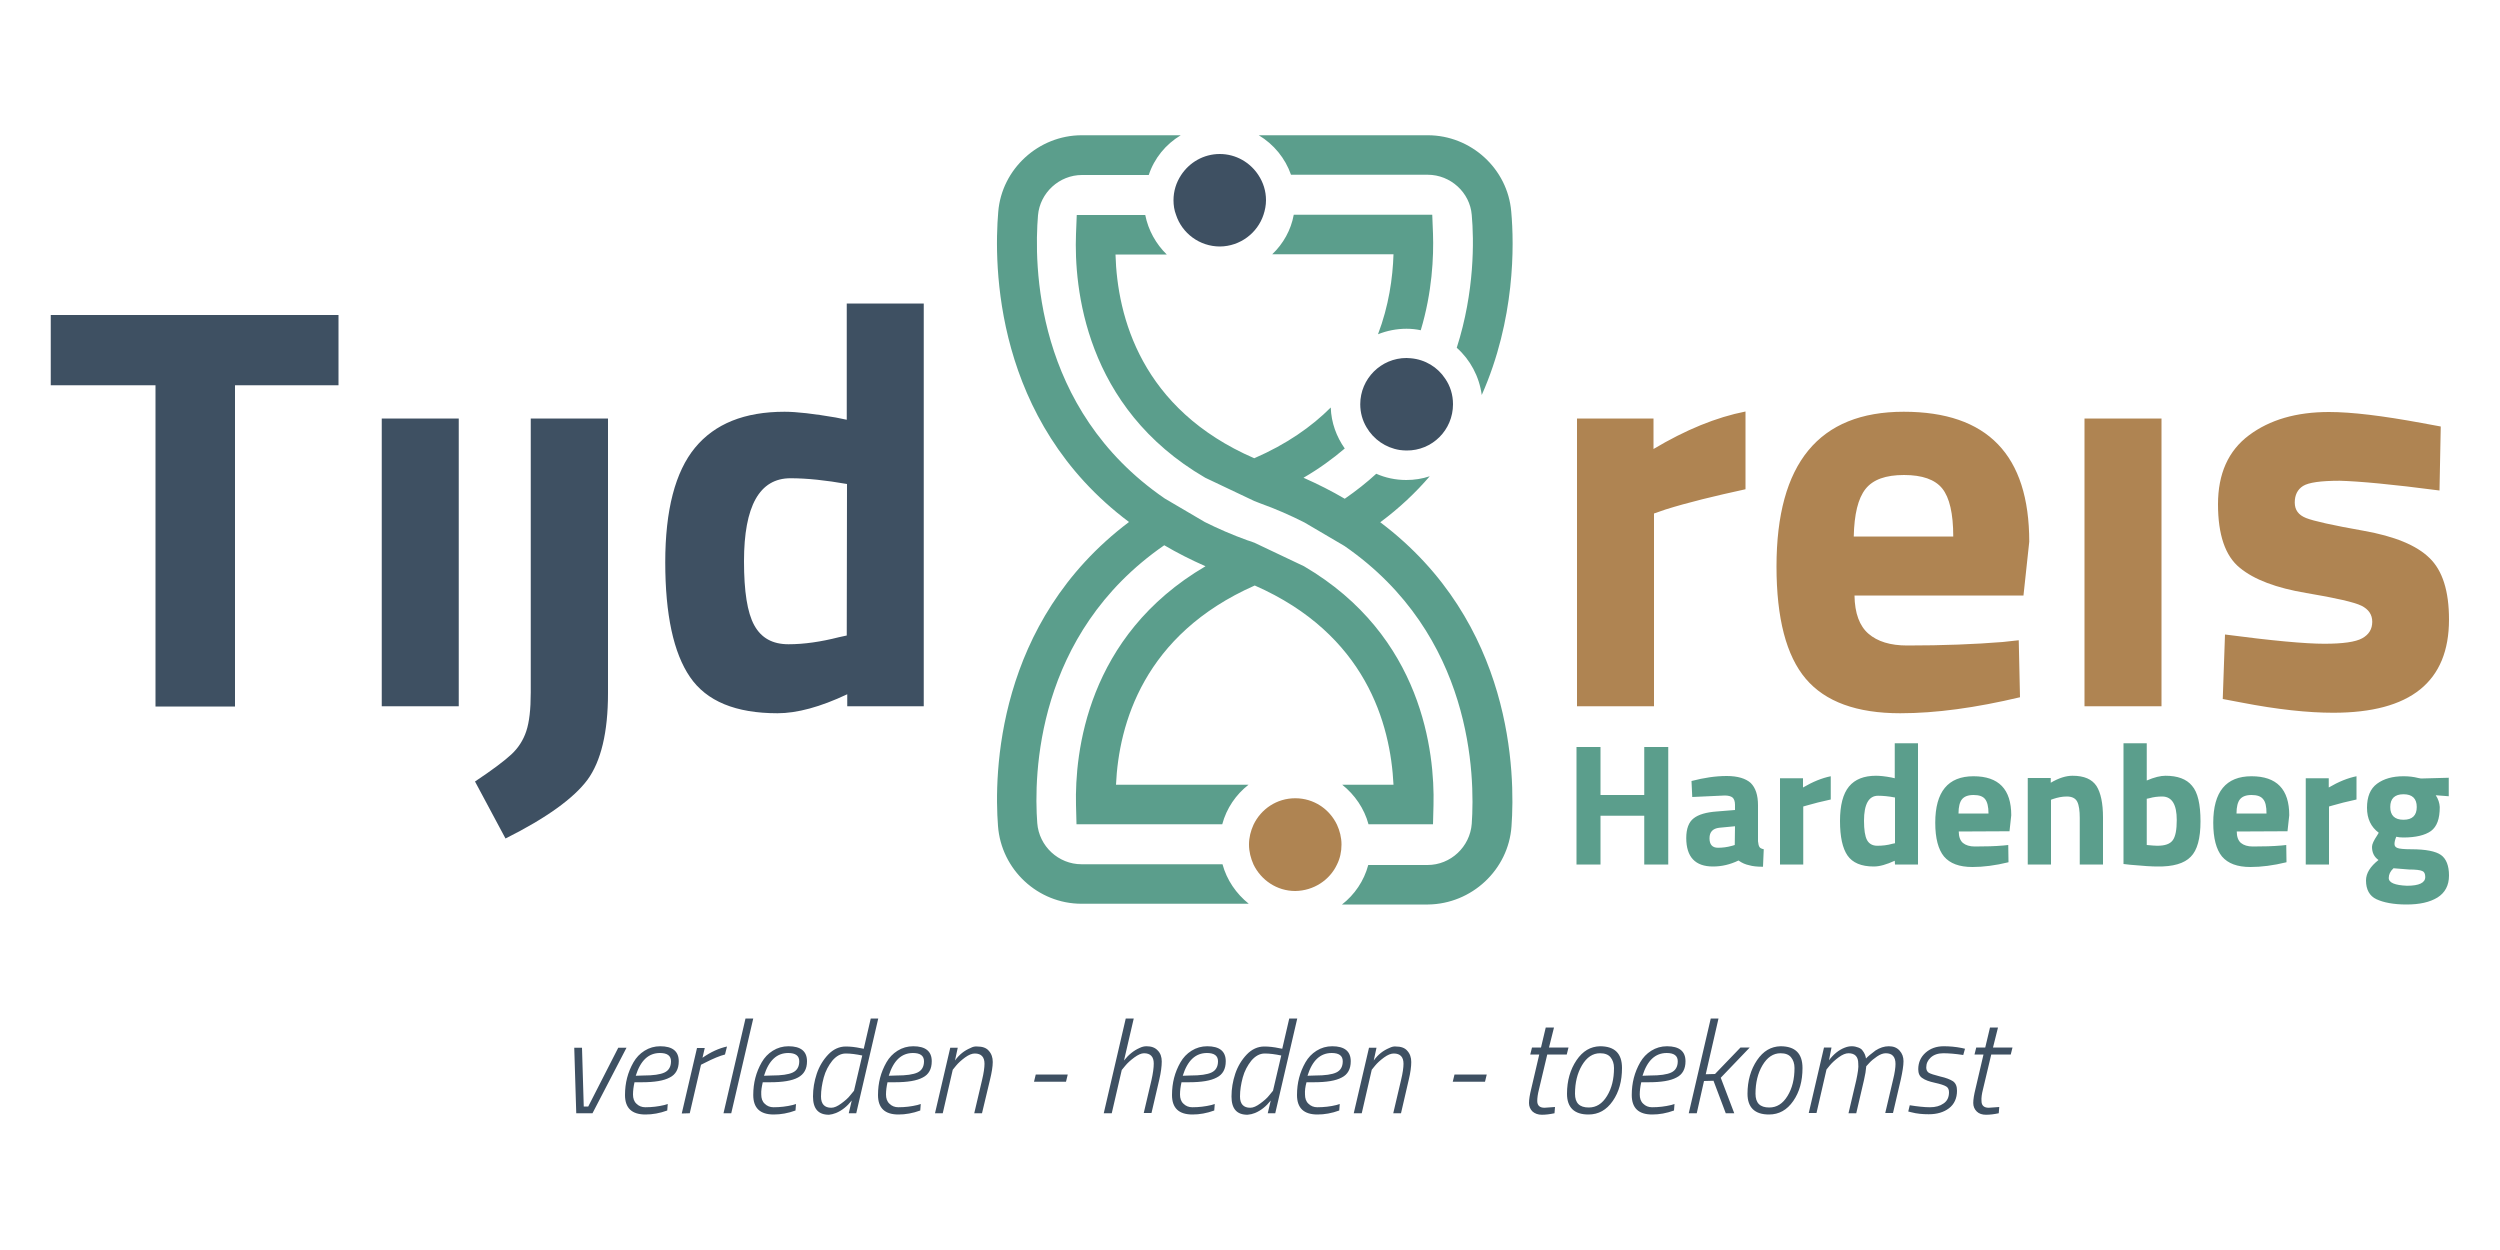
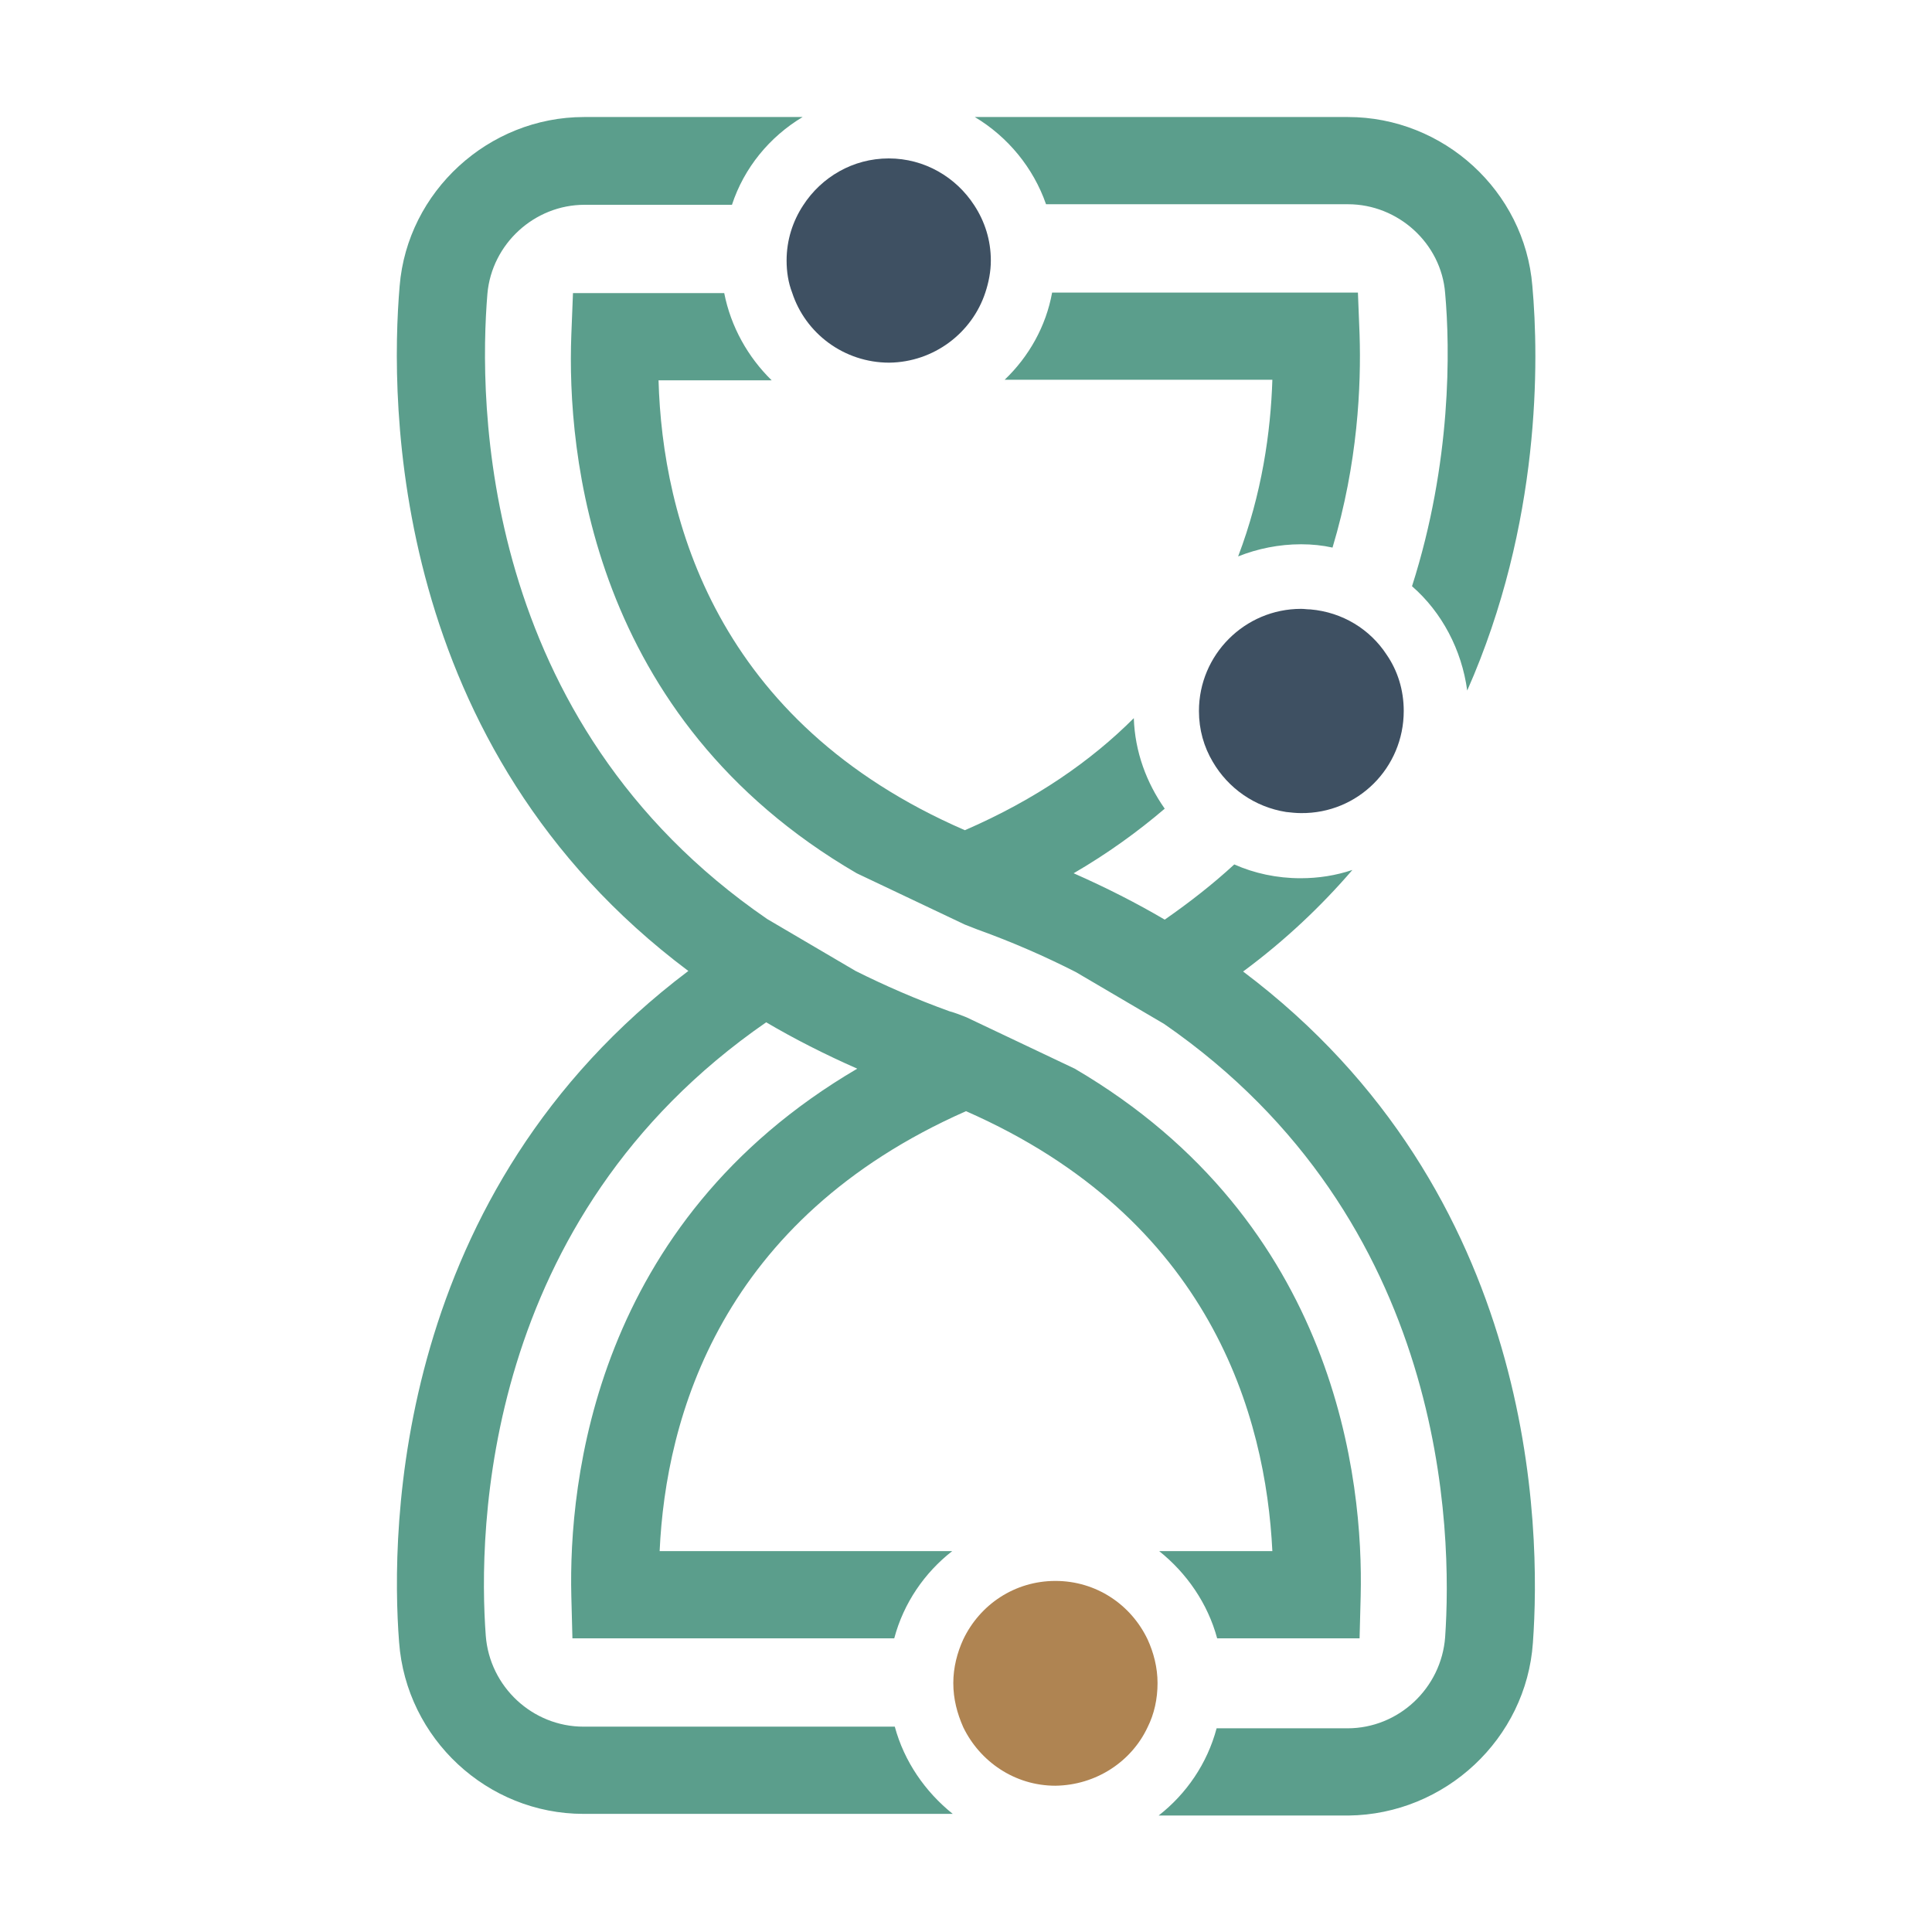
- <svg xmlns="http://www.w3.org/2000/svg" version="1.1" id="Laag_1" x="0px" y="0px" viewBox="0 0 1000 500" style="enable-background:new 0 0 1000 500;" xml:space="preserve">
+ <svg xmlns="http://www.w3.org/2000/svg" version="1.1" id="Laag_1" x="0px" y="0px" viewBox="0 0 350 350" style="enable-background:new 0 0 350 350;" xml:space="preserve">
  <style type="text/css">
	.st0{fill:#3E5062;}
	.st1{fill:#AF8452;}
	.st2{fill:#5B9E8C;}
</style>
  <g>
-     <path class="st0" d="M581.2,161.7c0-3.8-1.1-7.3-3.1-10.2c-3-4.6-8-7.7-13.8-8.2c-0.6,0-1.1-0.1-1.7-0.1   c-10.2,0-18.5,8.3-18.5,18.5c0,3.4,0.9,6.5,2.5,9.2c2.8,4.8,7.6,8.2,13.3,9.1c0.9,0.1,1.8,0.2,2.7,0.2   C572.9,180.3,581.2,172,581.2,161.7L581.2,161.7z M505.4,85.9c0.6-1.8,1-3.8,1-5.8c0-3.7-1.1-7.1-3-10c-3.3-5.1-9-8.5-15.5-8.5   s-12.2,3.4-15.5,8.5c-1.9,2.9-3,6.3-3,10c0,2,0.3,4,1,5.8c2.4,7.4,9.4,12.7,17.6,12.7C496.1,98.5,503,93.2,505.4,85.9L505.4,85.9z    M338.9,282.5h30.6V121.4h-30.8v46.5l-4.4-0.9c-8.8-1.5-15.6-2.3-20.5-2.3c-16,0-27.9,4.8-35.8,14.4c-7.9,9.6-11.9,24.9-11.9,45.8   c0,20.9,3.3,36.3,9.9,45.9c6.6,9.7,18.3,14.5,35,14.5c7.8,0,17.1-2.5,27.9-7.6V282.5L338.9,282.5z M338.7,254.2l-3.2,0.7   c-7.1,1.8-13.8,2.8-20.1,2.8c-6.4,0-10.9-2.5-13.7-7.6s-4.1-13.6-4.1-25.6c0-22.1,6.2-33.2,18.6-33.2c6.6,0,14.1,0.8,22.6,2.3   L338.7,254.2L338.7,254.2z M235,311.9c5.4-7.4,8.2-19,8.2-34.6V167.4h-30.9V277c0,6.8-0.6,11.9-1.8,15.5c-1.2,3.6-3.2,6.7-6,9.3   s-7.6,6.2-14.5,10.8l12.2,22.8C218.6,327.2,229.5,319.3,235,311.9L235,311.9z M152.7,282.5h30.8V167.4h-30.8V282.5L152.7,282.5z    M94,154.1h41.4V126H20.3v28.1h41.9v128.5H94L94,154.1L94,154.1z" />
-     <path class="st1" d="M975.8,196.2l0.5-25.6l-7.6-1.4c-15.7-2.9-28-4.4-37.1-4.4c-13.1,0-23.7,3.1-32,9.3s-12.4,15.4-12.4,27.6   c0,12.2,2.9,20.7,8.7,25.4c5.8,4.8,14.7,8.1,26.6,10.1s19.3,3.7,22.1,5.1c2.8,1.4,4.3,3.5,4.3,6.4s-1.3,5.1-4,6.6   s-7.8,2.2-15.2,2.2c-7.5,0-20.7-1.2-39.7-3.7l-0.9,25.8l7.4,1.4c14.4,2.8,26.7,4.1,36.8,4.1c30.9,0,46.3-12.4,46.3-37.3   c0-11.4-2.6-19.6-7.8-24.6c-5.2-5.1-14-8.7-26.4-10.9s-20-3.9-23-5.1c-3-1.2-4.5-3.2-4.5-6.2s1.1-5.2,3.3-6.6   c2.2-1.4,7.1-2.1,14.7-2.1C943.5,192.5,956.8,193.7,975.8,196.2L975.8,196.2z M833.8,282.5h30.8V167.4h-30.8V282.5L833.8,282.5z    M809.4,238.1l2.3-21.4c0-34.7-16.7-52-50.2-52c-33.9,0-50.9,20.6-50.9,61.9c0,20.7,3.9,35.7,11.7,44.9s20.4,13.8,37.8,13.8   c14.3,0,30.2-2.2,47.9-6.4l-0.5-22.8l-6.4,0.7c-11.2,0.9-23.9,1.4-38.2,1.4c-6.8,0-11.9-1.6-15.5-4.7c-3.6-3.1-5.5-8.2-5.6-15.3   h67.6V238.1z M781.3,214.6h-39.8c0.2-8.9,1.7-15.2,4.7-19s8.1-5.6,15.4-5.6c7.3,0,12.4,1.8,15.3,5.4   C779.8,199,781.3,205.4,781.3,214.6L781.3,214.6z M666.2,203.8c8.9-2.8,19.6-5.4,32-8.1v-31.1c-11.7,2.3-23.9,7.3-36.8,15v-12.2   h-30.6v115.1h30.8v-77.1L666.2,203.8L666.2,203.8z M534.8,345.8c1.2-2.4,1.8-5.1,1.8-8c0-2.8-0.7-5.5-1.8-7.9   c-3-6.3-9.3-10.6-16.7-10.6s-13.7,4.3-16.7,10.6c-1.1,2.4-1.8,5.1-1.8,7.9c0,2.9,0.7,5.5,1.8,8c3,6.2,9.3,10.6,16.7,10.6   C525.5,356.3,531.9,352,534.8,345.8L534.8,345.8z" />
-     <path class="st2" d="M974.3,318.1l5.2,0.4v-7.4l-11.1,0.3l-1.1-0.2c-1.9-0.5-3.9-0.7-5.9-0.7c-4.4,0-7.9,1-10.6,3s-4,5.2-4,9.6   c0,4.4,1.6,7.7,4.7,10l-0.6,1c-1.4,2.1-2.1,3.6-2.1,4.6c0,2.4,0.9,4.1,2.6,5.3c-3.3,2.6-5,5.3-5,8.2c0,3.6,1.4,6.2,4.2,7.5   s6.8,2.1,12,2.1s9.3-0.9,12.4-2.8c3-1.9,4.6-4.8,4.6-8.8c0-3.9-1.1-6.7-3.2-8.2s-6.1-2.3-11.9-2.3c-2.9,0-4.8-0.2-5.5-0.5   c-0.8-0.3-1.2-0.8-1.2-1.6s0.2-1.7,0.7-2.9c0.8,0.2,1.8,0.3,2.8,0.3c5,0,8.7-0.9,11.1-2.6c2.4-1.8,3.5-4.9,3.5-9.6   C975.8,321.2,975.3,319.6,974.3,318.1L974.3,318.1z M955.5,351.2c0-1.4,0.6-2.7,1.9-3.9l6.2,0.5c2.7,0,4.4,0.2,5.3,0.6   c0.8,0.3,1.2,1.1,1.2,2.4c0,2.3-2.4,3.5-7.3,3.5C958,354.1,955.5,353.1,955.5,351.2L955.5,351.2z M966.7,322.8   c0,3.4-1.8,5.1-5.3,5.1s-5.3-1.7-5.3-5.1c0-3.4,1.8-5.1,5.3-5.1S966.7,319.4,966.7,322.8L966.7,322.8z M933,322.2   c2.7-0.8,5.9-1.6,9.6-2.4v-9.3c-3.5,0.7-7.2,2.2-11.1,4.5v-3.7h-9.2v34.5h9.3v-23.2L933,322.2L933,322.2z M915,332.5l0.7-6.4   c0-10.4-5-15.6-15.1-15.6c-10.2,0-15.3,6.2-15.3,18.6c0,6.2,1.2,10.7,3.5,13.5c2.4,2.8,6.1,4.2,11.4,4.2c4.3,0,9.1-0.6,14.4-1.9   l-0.1-6.9l-1.9,0.2c-3.4,0.3-7.2,0.4-11.5,0.4c-2,0-3.6-0.5-4.7-1.4s-1.7-2.5-1.7-4.6L915,332.5L915,332.5z M906.6,325.4h-12   c0-2.7,0.5-4.6,1.4-5.7c0.9-1.1,2.4-1.7,4.6-1.7s3.7,0.5,4.6,1.6C906.2,320.7,906.6,322.6,906.6,325.4L906.6,325.4z M876.3,342.7   c2.6-2.6,3.9-7.3,3.9-14.2c0-6.8-1.1-11.6-3.4-14.2c-2.2-2.7-5.8-4-10.6-4c-2,0-4.5,0.6-7.5,1.9v-14.9h-9.3v48.3l2.6,0.3   c5.3,0.5,8.9,0.7,10.9,0.7C869.2,346.7,873.7,345.4,876.3,342.7L876.3,342.7z M870.7,328c0,3.9-0.5,6.6-1.6,8.1s-3.1,2.2-6.2,2.2   c-0.7,0-2.1-0.1-4.2-0.3v-18.5l1-0.2c1.7-0.5,3.4-0.7,5.3-0.7C868.8,318.7,870.7,321.8,870.7,328L870.7,328z M831.9,345.8h9.3V327   c0-5.7-0.9-9.9-2.6-12.6c-1.8-2.7-4.9-4.1-9.6-4.1c-2.6,0-5.5,0.9-8.7,2.8v-1.9h-9.2v34.6h9.3v-25.9l0.8-0.3c1.8-0.6,3.6-1,5.5-1   c2.1,0,3.5,0.7,4.2,2.1c0.7,1.4,1,3.6,1,6.5L831.9,345.8L831.9,345.8z M803.8,332.5l0.7-6.4c0-10.4-5-15.6-15.1-15.6   c-10.2,0-15.3,6.2-15.3,18.6c0,6.2,1.2,10.7,3.5,13.5c2.4,2.8,6.1,4.2,11.4,4.2c4.3,0,9.1-0.6,14.4-1.9l-0.1-6.9l-1.9,0.2   c-3.4,0.3-7.2,0.4-11.5,0.4c-2,0-3.6-0.5-4.7-1.4c-1.1-0.9-1.7-2.5-1.7-4.6L803.8,332.5L803.8,332.5z M795.4,325.4h-12   c0-2.7,0.5-4.6,1.4-5.7c0.9-1.1,2.4-1.7,4.6-1.7c2.2,0,3.7,0.5,4.6,1.6C794.9,320.7,795.4,322.6,795.4,325.4L795.4,325.4z    M758,345.8h9.2v-48.5h-9.3v14l-1.3-0.3c-2.6-0.5-4.7-0.7-6.2-0.7c-4.8,0-8.4,1.4-10.8,4.3c-2.4,2.9-3.6,7.5-3.6,13.8   s1,10.9,3,13.8c2,2.9,5.5,4.4,10.5,4.4c2.4,0,5.1-0.8,8.4-2.3L758,345.8L758,345.8z M758,337.3l-1,0.2c-2.1,0.6-4.1,0.8-6.1,0.8   c-1.9,0-3.3-0.8-4.1-2.3s-1.2-4.1-1.2-7.7c0-6.6,1.9-10,5.6-10c2,0,4.2,0.2,6.8,0.7V337.3L758,337.3z M722.7,322.2   c2.7-0.8,5.9-1.6,9.6-2.4v-9.3c-3.5,0.7-7.2,2.2-11.1,4.5v-3.7H712v34.5h9.3v-23.2L722.7,322.2L722.7,322.2z M705.2,346.7l0.3-7   c-0.9-0.2-1.5-0.5-1.7-0.9c-0.3-0.4-0.5-1.2-0.6-2.3v-14.4c0-4.1-1-7-2.9-8.9c-2-1.8-5.2-2.8-9.6-2.8c-4.5,0-9.1,0.7-14.1,2   l0.3,6.4l13-0.6c1.4,0,2.5,0.3,3.1,0.8s1,1.5,1,2.9v2.1l-7.4,0.6c-4.1,0.3-7.2,1.2-9.1,2.7c-2,1.5-3,4.2-3,7.9   c0,7.6,3.6,11.4,10.7,11.4c3.5,0,6.9-0.8,10.2-2.4c1.4,1,2.8,1.6,4.3,1.9C701,346.5,702.9,346.7,705.2,346.7L705.2,346.7z    M693.9,338l-1,0.3c-2.1,0.6-4,0.8-5.7,0.8c-2.3,0-3.4-1.3-3.4-3.8s1.3-3.9,3.9-4.2l6.3-0.6L693.9,338L693.9,338z M657.7,345.8h9.6   v-47h-9.6V318h-17.5v-19.2h-9.6v47h9.6v-19.5h17.5V345.8L657.7,345.8z M604.6,330.5c1.5-20.7,0.8-81.5-52.5-121.6   c7.7-5.7,14.2-11.9,19.8-18.4c-3,1-6.1,1.5-9.4,1.5c-4.3,0-8.4-0.9-12-2.5c-3.8,3.5-8,6.8-12.6,10c-5.1-3-10.6-5.8-16.5-8.4   c6.2-3.6,11.7-7.6,16.5-11.7c-3.3-4.7-5.4-10.3-5.6-16.4c-7.7,7.7-17.7,14.7-30.6,20.3c-45.2-19.6-54.8-56.6-55.5-81.5h20.5   c-4.3-4.2-7.4-9.7-8.6-15.8h-27.4l-0.3,7.6c-0.8,21.2,3.4,69.4,51.7,97.5l19.6,9.3c0.8,0.3,1.5,0.6,2.3,0.9   c6.4,2.3,12.3,4.9,17.8,7.7l16,9.4c51.5,35.6,52.2,92.2,50.9,111.1c-0.7,9.2-8.4,16.5-17.7,16.5h-23.7c-1.7,6.4-5.5,11.9-10.5,15.8   h34.4C588.7,361.6,603.4,347.9,604.6,330.5L604.6,330.5z M508.9,101.7h48.5c-0.3,9.5-1.9,20.7-6.2,32c3.5-1.4,7.4-2.2,11.4-2.2   c2,0,3.9,0.2,5.7,0.6c4.6-15.3,5.2-29.4,4.9-38.6l-0.3-7.6h-55.4C516.4,92,513.3,97.5,508.9,101.7L508.9,101.7z M592.7,158   c13.4-30.3,13-60,11.8-73.3c-1.4-17.2-16.1-30.6-33.4-30.6h-67.6c6,3.6,10.6,9.2,12.9,15.8h54.7c9.1,0,16.9,7.1,17.6,16.1   c0.9,10,1.2,30.6-6,53.1C588.1,143.9,591.7,150.6,592.7,158L592.7,158z M472.3,54.1h-39.6c-17.3,0-32,13.5-33.4,30.6   c-1.8,21.1-1.8,83.6,52.3,124.1c-53.2,40.1-54,100.9-52.4,121.6c1.3,17.5,16,31.1,33.4,31.1h66.9c-5-4-8.8-9.5-10.5-15.8h-56.4   c-9.2,0-17-7.2-17.7-16.5c-1.4-18.9-0.7-75.5,50.8-111.1c5.1,3,10.6,5.8,16.5,8.4c-47.6,27.9-52.3,74.8-51.8,95.5l0.2,7.7h58.3   c1.7-6.4,5.5-11.9,10.5-15.8h-53c1.1-24.3,11.1-60.1,55.5-79.7c44.4,19.5,54.3,55.3,55.5,79.7h-20.5c5,4,8.8,9.5,10.5,15.8h25.8   l0.2-7.7c0.5-20.7-4.2-67.6-51.8-95.5l-19.6-9.3c-1-0.4-2-0.8-3.1-1.1c-6.1-2.2-11.8-4.7-17-7.3l-16-9.4   c-52.3-35.9-52.3-94-50.7-113.3c0.8-9,8.5-16.1,17.6-16.1h26.7C461.7,63.3,466.3,57.7,472.3,54.1L472.3,54.1z" />
-     <path class="st0" d="M230.5,445.3h6.5l13.6-26.2h-3.3l-12,23.5h-1.8l-0.7-23.5h-3.1L230.5,445.3L230.5,445.3z M253.8,432.9h2.9   c5.1,0,8.8-0.6,11.2-1.9c2.4-1.2,3.6-3.4,3.6-6.5c0-4-2.5-6-7.4-6c-2.3,0-4.4,0.6-6.3,1.8s-3.3,2.7-4.4,4.6   c-2.3,4-3.4,8.3-3.4,13.1c0,5.2,2.7,7.8,8.2,7.8c2.8,0,5.7-0.5,8.7-1.6l0.2-2.6l-1.3,0.4c-2.5,0.6-5,0.9-7.7,0.9   c-1.4,0-2.6-0.5-3.5-1.4c-1-0.9-1.4-2.2-1.4-3.7C253.2,436.3,253.4,434.7,253.8,432.9L253.8,432.9L253.8,432.9z M254.3,430.3   c1.9-6.1,5.1-9.1,9.7-9.1c2.9,0,4.4,1.1,4.4,3.3s-0.9,3.7-2.6,4.5s-4.5,1.2-8.4,1.2L254.3,430.3L254.3,430.3z M275.9,445.3   l4.5-19.4l1.6-0.8c3.3-1.7,6-2.8,8-3.3l0.8-3.2c-3.2,0.7-6.5,2.2-9.8,4.5l0.9-3.9h-3.1l-6.1,26.2L275.9,445.3L275.9,445.3z    M292.5,445.3l8.8-37.9h-3.1l-8.8,37.9H292.5L292.5,445.3z M305.1,432.9h2.9c5.1,0,8.8-0.6,11.2-1.9s3.6-3.4,3.6-6.5   c0-4-2.5-6-7.4-6c-2.3,0-4.4,0.6-6.3,1.8c-1.9,1.2-3.3,2.7-4.4,4.6c-2.3,4-3.4,8.3-3.4,13.1c0,5.2,2.7,7.8,8.2,7.8   c2.8,0,5.7-0.5,8.7-1.6l0.2-2.6l-1.3,0.4c-2.5,0.6-5,0.9-7.7,0.9c-1.4,0-2.6-0.5-3.5-1.4c-1-0.9-1.4-2.2-1.4-3.7   C304.4,436.3,304.7,434.7,305.1,432.9L305.1,432.9L305.1,432.9z M305.6,430.3c1.9-6.1,5.1-9.1,9.7-9.1c2.9,0,4.4,1.1,4.4,3.3   s-0.9,3.7-2.6,4.5c-1.7,0.8-4.5,1.2-8.4,1.2L305.6,430.3L305.6,430.3z M334.4,445.2c2.4-1,4.5-2.7,6.3-5l-1.2,5.1h3l8.8-37.9h-3   l-2.8,12.1l-1.1-0.2c-2.3-0.5-4.3-0.7-6.1-0.7c-2.6,0-5,1.1-7,3.2c-2,2.1-3.6,4.7-4.6,7.7s-1.5,6-1.5,9.1c0,4.9,2.1,7.3,6.4,7.3   C332.5,445.8,333.4,445.6,334.4,445.2L334.4,445.2L334.4,445.2z M341.6,436.3l-1.4,1.7c-0.9,1.2-2.2,2.3-3.7,3.4   c-1.5,1.1-2.8,1.7-4,1.7c-2.7,0-4.1-1.5-4.1-4.5c0-2.5,0.4-5,1.1-7.6c0.7-2.6,1.9-4.8,3.4-6.7c1.6-1.9,3.4-2.9,5.4-2.9   s4.2,0.3,6.6,0.8L341.6,436.3L341.6,436.3z M355,432.9h2.9c5.1,0,8.8-0.6,11.2-1.9c2.4-1.2,3.6-3.4,3.6-6.5c0-4-2.5-6-7.4-6   c-2.3,0-4.4,0.6-6.3,1.8c-1.9,1.2-3.3,2.7-4.4,4.6c-2.3,4-3.4,8.3-3.4,13.1c0,5.2,2.7,7.8,8.2,7.8c2.8,0,5.7-0.5,8.7-1.6l0.2-2.6   L367,442c-2.5,0.6-5,0.9-7.7,0.9c-1.4,0-2.6-0.5-3.5-1.4c-1-0.9-1.4-2.2-1.4-3.7C354.4,436.3,354.6,434.7,355,432.9L355,432.9   L355,432.9z M355.5,430.3c1.9-6.1,5.1-9.1,9.7-9.1c2.9,0,4.4,1.1,4.4,3.3s-0.9,3.7-2.6,4.5c-1.7,0.8-4.5,1.2-8.4,1.2L355.5,430.3   L355.5,430.3z M388.2,419.2c-2.4,1-4.5,2.6-6.2,5l1.1-5.1h-3l-6.1,26.2h3.1l4-17.4l1.3-1.6c0.9-1.1,2.1-2.2,3.6-3.3   s2.8-1.6,3.9-1.6c2.6,0,3.9,1.4,3.9,4.1c0,1.5-0.3,3.7-1,6.6l-3.1,13.2h3.1l3.2-13.4c0.7-2.9,1.1-5.3,1.1-7.1s-0.5-3.3-1.6-4.5   c-1-1.2-2.6-1.7-4.6-1.7C390,418.5,389.1,418.7,388.2,419.2L388.2,419.2L388.2,419.2z M426.4,432.7l0.7-2.9h-12.8l-0.7,2.9H426.4   L426.4,432.7z M455.8,419.2c-2.3,1-4.4,2.7-6.2,5l3.9-16.8h-3.2l-8.8,37.9h3.2l4-17.3l1.4-1.7c0.9-1.1,2.1-2.2,3.6-3.3   s2.8-1.7,3.9-1.7c2.6,0,3.9,1.4,3.9,4.1c0,1.7-0.3,3.9-0.9,6.6l-3.1,13.2h3.1l3.1-13.3c0.7-3,1-5.5,1-7.3s-0.5-3.3-1.6-4.4   c-1.1-1.2-2.6-1.7-4.5-1.7C457.7,418.5,456.8,418.7,455.8,419.2L455.8,419.2L455.8,419.2z M472.6,432.9h2.9c5.1,0,8.8-0.6,11.2-1.9   c2.4-1.2,3.6-3.4,3.6-6.5c0-4-2.5-6-7.4-6c-2.3,0-4.4,0.6-6.3,1.8c-1.9,1.2-3.3,2.7-4.4,4.6c-2.3,4-3.4,8.3-3.4,13.1   c0,5.2,2.7,7.8,8.2,7.8c2.8,0,5.7-0.5,8.7-1.6l0.2-2.6l-1.3,0.4c-2.5,0.6-5,0.9-7.7,0.9c-1.4,0-2.6-0.5-3.5-1.4   c-1-0.9-1.4-2.2-1.4-3.7C472,436.3,472.2,434.7,472.6,432.9L472.6,432.9L472.6,432.9z M473.1,430.3c1.9-6.1,5.1-9.1,9.7-9.1   c2.9,0,4.4,1.1,4.4,3.3s-0.9,3.7-2.6,4.5c-1.7,0.8-4.5,1.2-8.4,1.2L473.1,430.3L473.1,430.3z M502,445.2c2.4-1,4.5-2.7,6.3-5   l-1.2,5.1h3l8.8-37.9h-3.2l-2.8,12.1l-1.1-0.2c-2.3-0.5-4.3-0.7-6.1-0.7c-2.6,0-5,1.1-7,3.2c-2,2.1-3.6,4.7-4.6,7.7s-1.5,6-1.5,9.1   c0,4.9,2.1,7.3,6.4,7.3C500.1,445.8,501,445.6,502,445.2L502,445.2L502,445.2z M509.2,436.3l-1.4,1.7c-0.9,1.2-2.2,2.3-3.7,3.4   c-1.5,1.1-2.8,1.7-4,1.7c-2.7,0-4.1-1.5-4.1-4.5c0-2.5,0.4-5,1.1-7.6c0.7-2.6,1.9-4.8,3.4-6.7c1.6-1.9,3.4-2.9,5.4-2.9   s4.2,0.3,6.6,0.8L509.2,436.3L509.2,436.3z M522.6,432.9h2.9c5.1,0,8.8-0.6,11.2-1.9c2.4-1.2,3.6-3.4,3.6-6.5c0-4-2.5-6-7.4-6   c-2.3,0-4.4,0.6-6.3,1.8c-1.9,1.2-3.3,2.7-4.4,4.6c-2.3,4-3.4,8.3-3.4,13.1c0,5.2,2.7,7.8,8.2,7.8c2.8,0,5.7-0.5,8.7-1.6l0.2-2.6   l-1.3,0.4c-2.4,0.6-5,0.9-7.7,0.9c-1.4,0-2.6-0.5-3.5-1.4c-1-0.9-1.4-2.2-1.4-3.7C521.9,436.3,522.1,434.7,522.6,432.9L522.6,432.9   L522.6,432.9z M523,430.3c1.9-6.1,5.1-9.1,9.7-9.1c2.9,0,4.4,1.1,4.4,3.3s-0.9,3.7-2.6,4.5c-1.7,0.8-4.5,1.2-8.4,1.2L523,430.3   L523,430.3z M555.7,419.2c-2.4,1-4.5,2.6-6.2,5l1.1-5.1h-3l-6.1,26.2h3.2l4-17.4l1.3-1.6c0.9-1.1,2.1-2.2,3.6-3.3s2.8-1.6,3.9-1.6   c2.6,0,3.9,1.4,3.9,4.1c0,1.5-0.3,3.7-1,6.6l-3.1,13.2h3.1l3.1-13.4c0.7-2.9,1-5.3,1-7.1s-0.5-3.3-1.6-4.5c-1-1.2-2.6-1.7-4.6-1.7   C557.6,418.5,556.7,418.7,555.7,419.2L555.7,419.2L555.7,419.2z M594,432.7l0.7-2.9h-12.9l-0.7,2.9H594L594,432.7z M615.6,435.7   l3.3-13.9h7.8l0.7-2.8h-7.8l2-8h-3.3l-1.9,8h-3.6l-0.7,2.8h3.6l-3.2,13.7c-0.6,2.4-0.9,4.3-0.9,5.7s0.5,2.5,1.4,3.4   c0.9,0.8,2.2,1.3,3.7,1.3c1.6,0,3.2-0.2,5.1-0.6l0.2-2.5l-4.2,0.3c-1.9,0-2.9-0.9-2.9-2.7C614.9,439.2,615.1,437.6,615.6,435.7   L615.6,435.7L615.6,435.7z M630.6,424.1c-2.5,3.7-3.8,8.2-3.8,13.4c0,5.5,2.9,8.3,8.6,8.3c4,0,7.2-1.8,9.7-5.4   c2.5-3.6,3.7-8,3.7-13.2c0-5.8-2.9-8.7-8.8-8.7C636.2,418.6,633.1,420.4,630.6,424.1L630.6,424.1z M630,437.5   c0-4.4,0.9-8.2,2.8-11.4c1.9-3.2,4.3-4.8,7.2-4.8c1.9,0,3.3,0.5,4.2,1.6s1.4,2.5,1.4,4.3c0,4.4-0.9,8.1-2.8,11.2   c-1.9,3.1-4.3,4.6-7.3,4.6C631.8,443,630,441.2,630,437.5L630,437.5L630,437.5z M656.5,432.9h2.9c5.1,0,8.8-0.6,11.2-1.9   c2.4-1.2,3.6-3.4,3.6-6.5c0-4-2.5-6-7.4-6c-2.3,0-4.4,0.6-6.3,1.8c-1.9,1.2-3.3,2.7-4.4,4.6c-2.3,4-3.4,8.3-3.4,13.1   c0,5.2,2.7,7.8,8.2,7.8c2.8,0,5.7-0.5,8.7-1.6l0.2-2.6l-1.3,0.4c-2.5,0.6-5,0.9-7.7,0.9c-1.4,0-2.6-0.5-3.5-1.4   c-1-0.9-1.4-2.2-1.4-3.7C655.9,436.3,656.1,434.7,656.5,432.9L656.5,432.9L656.5,432.9z M657,430.3c1.9-6.1,5.1-9.1,9.7-9.1   c2.9,0,4.4,1.1,4.4,3.3s-0.9,3.7-2.6,4.5c-1.7,0.8-4.5,1.2-8.4,1.2L657,430.3L657,430.3z M681.6,432.4l3.8-0.1l4.9,13h3.4   l-5.4-14.2l11.6-12.1h-3.7L686,429.6l-3.7,0.1l5.1-22.3h-3.1l-8.8,37.9h3.2L681.6,432.4L681.6,432.4z M702.8,424.1   c-2.5,3.7-3.8,8.2-3.8,13.4c0,5.5,2.9,8.3,8.6,8.3c4,0,7.2-1.8,9.7-5.4c2.5-3.6,3.7-8,3.7-13.2c0-5.8-2.9-8.7-8.8-8.7   C708.4,418.6,705.3,420.4,702.8,424.1L702.8,424.1z M702.2,437.5c0-4.4,0.9-8.2,2.8-11.4c1.9-3.2,4.3-4.8,7.2-4.8   c1.9,0,3.3,0.5,4.2,1.6s1.4,2.5,1.4,4.3c0,4.4-0.9,8.1-2.8,11.2c-1.9,3.1-4.3,4.6-7.3,4.6C704,443,702.2,441.2,702.2,437.5   L702.2,437.5L702.2,437.5z M742.5,432.1l-3.1,13.2h3.1l3.1-13.3c0.5-2.1,0.8-4,0.9-5.5l1.2-1.3c0.8-0.9,1.8-1.7,3.1-2.6   c1.3-0.9,2.5-1.3,3.5-1.3c2.6,0,3.9,1.4,3.9,4.3c0,1.4-0.3,3.6-1,6.4l-3.1,13.2h3.1l3.1-13.3c0.7-3.2,1.1-5.7,1.1-7.4   s-0.5-3.1-1.6-4.3s-2.5-1.7-4.3-1.7s-3.6,0.6-5.3,1.7c-0.7,0.5-1.4,1.1-2.3,1.8c-0.9,0.8-1.4,1.2-1.5,1.4c-0.2-1.2-0.6-2.2-1.4-3.2   c-0.3-0.5-0.9-0.9-1.7-1.2s-1.6-0.5-2.6-0.5s-1.9,0.2-2.9,0.6c-2.3,0.9-4.4,2.6-6.2,5l1-5.1h-3l-6.1,26.2h3.1l4-17.4l1.3-1.6   c0.9-1.1,2.1-2.2,3.6-3.3s2.8-1.6,3.9-1.6c2.6,0,3.9,1.4,3.9,4.1C743.5,427,743.1,429.2,742.5,432.1L742.5,432.1L742.5,432.1z    M786,419.5l-1.3-0.3c-2.5-0.5-4.9-0.7-7.2-0.7c-3,0-5.4,0.9-7.3,2.6c-1.9,1.7-2.9,3.9-2.9,6.6c0,1.6,0.5,2.8,1.6,3.5   c1.1,0.8,2.7,1.4,5,1.9s3.8,1,4.6,1.5c0.7,0.4,1.1,1.2,1.1,2.3c0,2-0.7,3.5-2.2,4.5c-1.4,1-3.2,1.5-5.4,1.5s-4.9-0.3-8.1-0.8   l-0.6,2.5l1.2,0.3c2.2,0.6,4.6,0.8,7,0.8c3.3,0,6-0.8,8.1-2.4c2.1-1.6,3.2-4,3.2-7c0-1.8-0.5-3-1.6-3.8c-1.1-0.7-2.8-1.4-5.1-1.9   c-2.4-0.6-3.9-1.1-4.6-1.5c-0.7-0.5-1-1.2-1-2.1c0-1.6,0.6-2.9,1.8-4s2.9-1.7,5-1.7s4.8,0.2,8,0.7L786,419.5L786,419.5z    M793.2,435.7l3.3-13.9h7.8l0.7-2.8h-7.8l2-8H796l-1.9,8h-3.6l-0.7,2.8h3.6l-3.2,13.7c-0.6,2.4-0.9,4.3-0.9,5.7s0.5,2.5,1.4,3.4   s2.2,1.3,3.7,1.3c1.6,0,3.2-0.2,5.1-0.6l0.2-2.5l-4.2,0.3c-1.9,0-2.9-0.9-2.9-2.7C792.5,439.2,792.7,437.6,793.2,435.7L793.2,435.7   L793.2,435.7z" />
+     <path class="st0" d="M254.3,128.8c0-3.8-1.1-7.3-3.1-10.2c-3-4.6-8-7.7-13.8-8.2c-0.6,0-1.1-0.1-1.7-0.1   c-10.2,0-18.5,8.3-18.5,18.5c0,3.4,0.9,6.5,2.5,9.2c2.8,4.8,7.6,8.2,13.3,9.1c0.9,0.1,1.8,0.2,2.7,0.2   C246,147.4,254.3,139.1,254.3,128.8L254.3,128.8z M178.5,53c0.6-1.8,1-3.8,1-5.8c0-3.7-1.1-7.1-3-10c-3.3-5.1-9-8.5-15.5-8.5   s-12.2,3.4-15.5,8.5c-1.9,2.9-3,6.3-3,10c0,2,0.3,4,1,5.8c2.4,7.4,9.4,12.7,17.6,12.7C169.2,65.6,176.1,60.3,178.5,53L178.5,53z" />
+     <path class="st1" d="M207.9,312.9c1.2-2.4,1.8-5.1,1.8-8c0-2.8-0.7-5.5-1.8-7.9c-3-6.3-9.3-10.6-16.7-10.6s-13.7,4.3-16.7,10.6   c-1.1,2.4-1.8,5.1-1.8,7.9c0,2.9,0.7,5.5,1.8,8c3,6.2,9.3,10.6,16.7,10.6C198.6,323.4,205,319.1,207.9,312.9L207.9,312.9z" />
+     <path class="st2" d="M277.7,297.6c1.5-20.7,0.8-81.5-52.5-121.6c7.7-5.7,14.2-11.9,19.8-18.4c-3,1-6.1,1.5-9.4,1.5   c-4.3,0-8.4-0.9-12-2.5c-3.8,3.5-8,6.8-12.6,10c-5.1-3-10.6-5.8-16.5-8.4c6.2-3.6,11.7-7.6,16.5-11.7c-3.3-4.7-5.4-10.3-5.6-16.4   c-7.7,7.7-17.7,14.7-30.6,20.3c-45.2-19.6-54.8-56.6-55.5-81.5h20.5c-4.3-4.2-7.4-9.7-8.6-15.8h-27.4l-0.3,7.6   c-0.8,21.2,3.4,69.4,51.7,97.5l19.6,9.3c0.8,0.3,1.5,0.6,2.3,0.9c6.4,2.3,12.3,4.9,17.8,7.7l16,9.4c51.5,35.6,52.2,92.2,50.9,111.1   c-0.7,9.2-8.4,16.5-17.7,16.5h-23.7c-1.7,6.4-5.5,11.9-10.5,15.8h34.4C261.8,328.7,276.5,315,277.7,297.6L277.7,297.6z M182,68.8   h48.5c-0.3,9.5-1.9,20.7-6.2,32c3.5-1.4,7.4-2.2,11.4-2.2c2,0,3.9,0.2,5.7,0.6c4.6-15.3,5.2-29.4,4.9-38.6L246,53h-55.4   C189.5,59.1,186.4,64.6,182,68.8L182,68.8z M265.8,125.1c13.4-30.3,13-60,11.8-73.3c-1.4-17.2-16.1-30.6-33.4-30.6h-67.6   c6,3.6,10.6,9.2,12.9,15.8h54.7c9.1,0,16.9,7.1,17.6,16.1c0.9,10,1.2,30.6-6,53.1C261.2,110.9,264.8,117.7,265.8,125.1L265.8,125.1   z M145.4,21.2h-39.6c-17.3,0-32,13.5-33.4,30.6c-1.8,21.1-1.8,83.6,52.3,124.1c-53.2,40.1-54,100.9-52.4,121.6   c1.3,17.5,16,31.1,33.4,31.1h66.9c-5-4-8.8-9.5-10.5-15.8h-56.4c-9.2,0-17-7.2-17.7-16.5c-1.4-18.9-0.7-75.5,50.8-111.1   c5.1,3,10.6,5.8,16.5,8.4c-47.6,27.9-52.3,74.8-51.8,95.5l0.2,7.7H162c1.7-6.4,5.5-11.9,10.5-15.8h-53   c1.1-24.3,11.1-60.1,55.5-79.7c44.4,19.5,54.3,55.3,55.5,79.7H210c5,4,8.8,9.5,10.5,15.8h25.8l0.2-7.7c0.5-20.7-4.2-67.6-51.8-95.5   l-19.6-9.3c-1-0.4-2-0.8-3.1-1.1c-6.1-2.2-11.8-4.7-17-7.3l-16-9.4c-52.3-35.9-52.3-94-50.7-113.3c0.8-9,8.5-16.1,17.6-16.1h26.7   C134.8,30.4,139.4,24.8,145.4,21.2L145.4,21.2z" />
  </g>
</svg>
